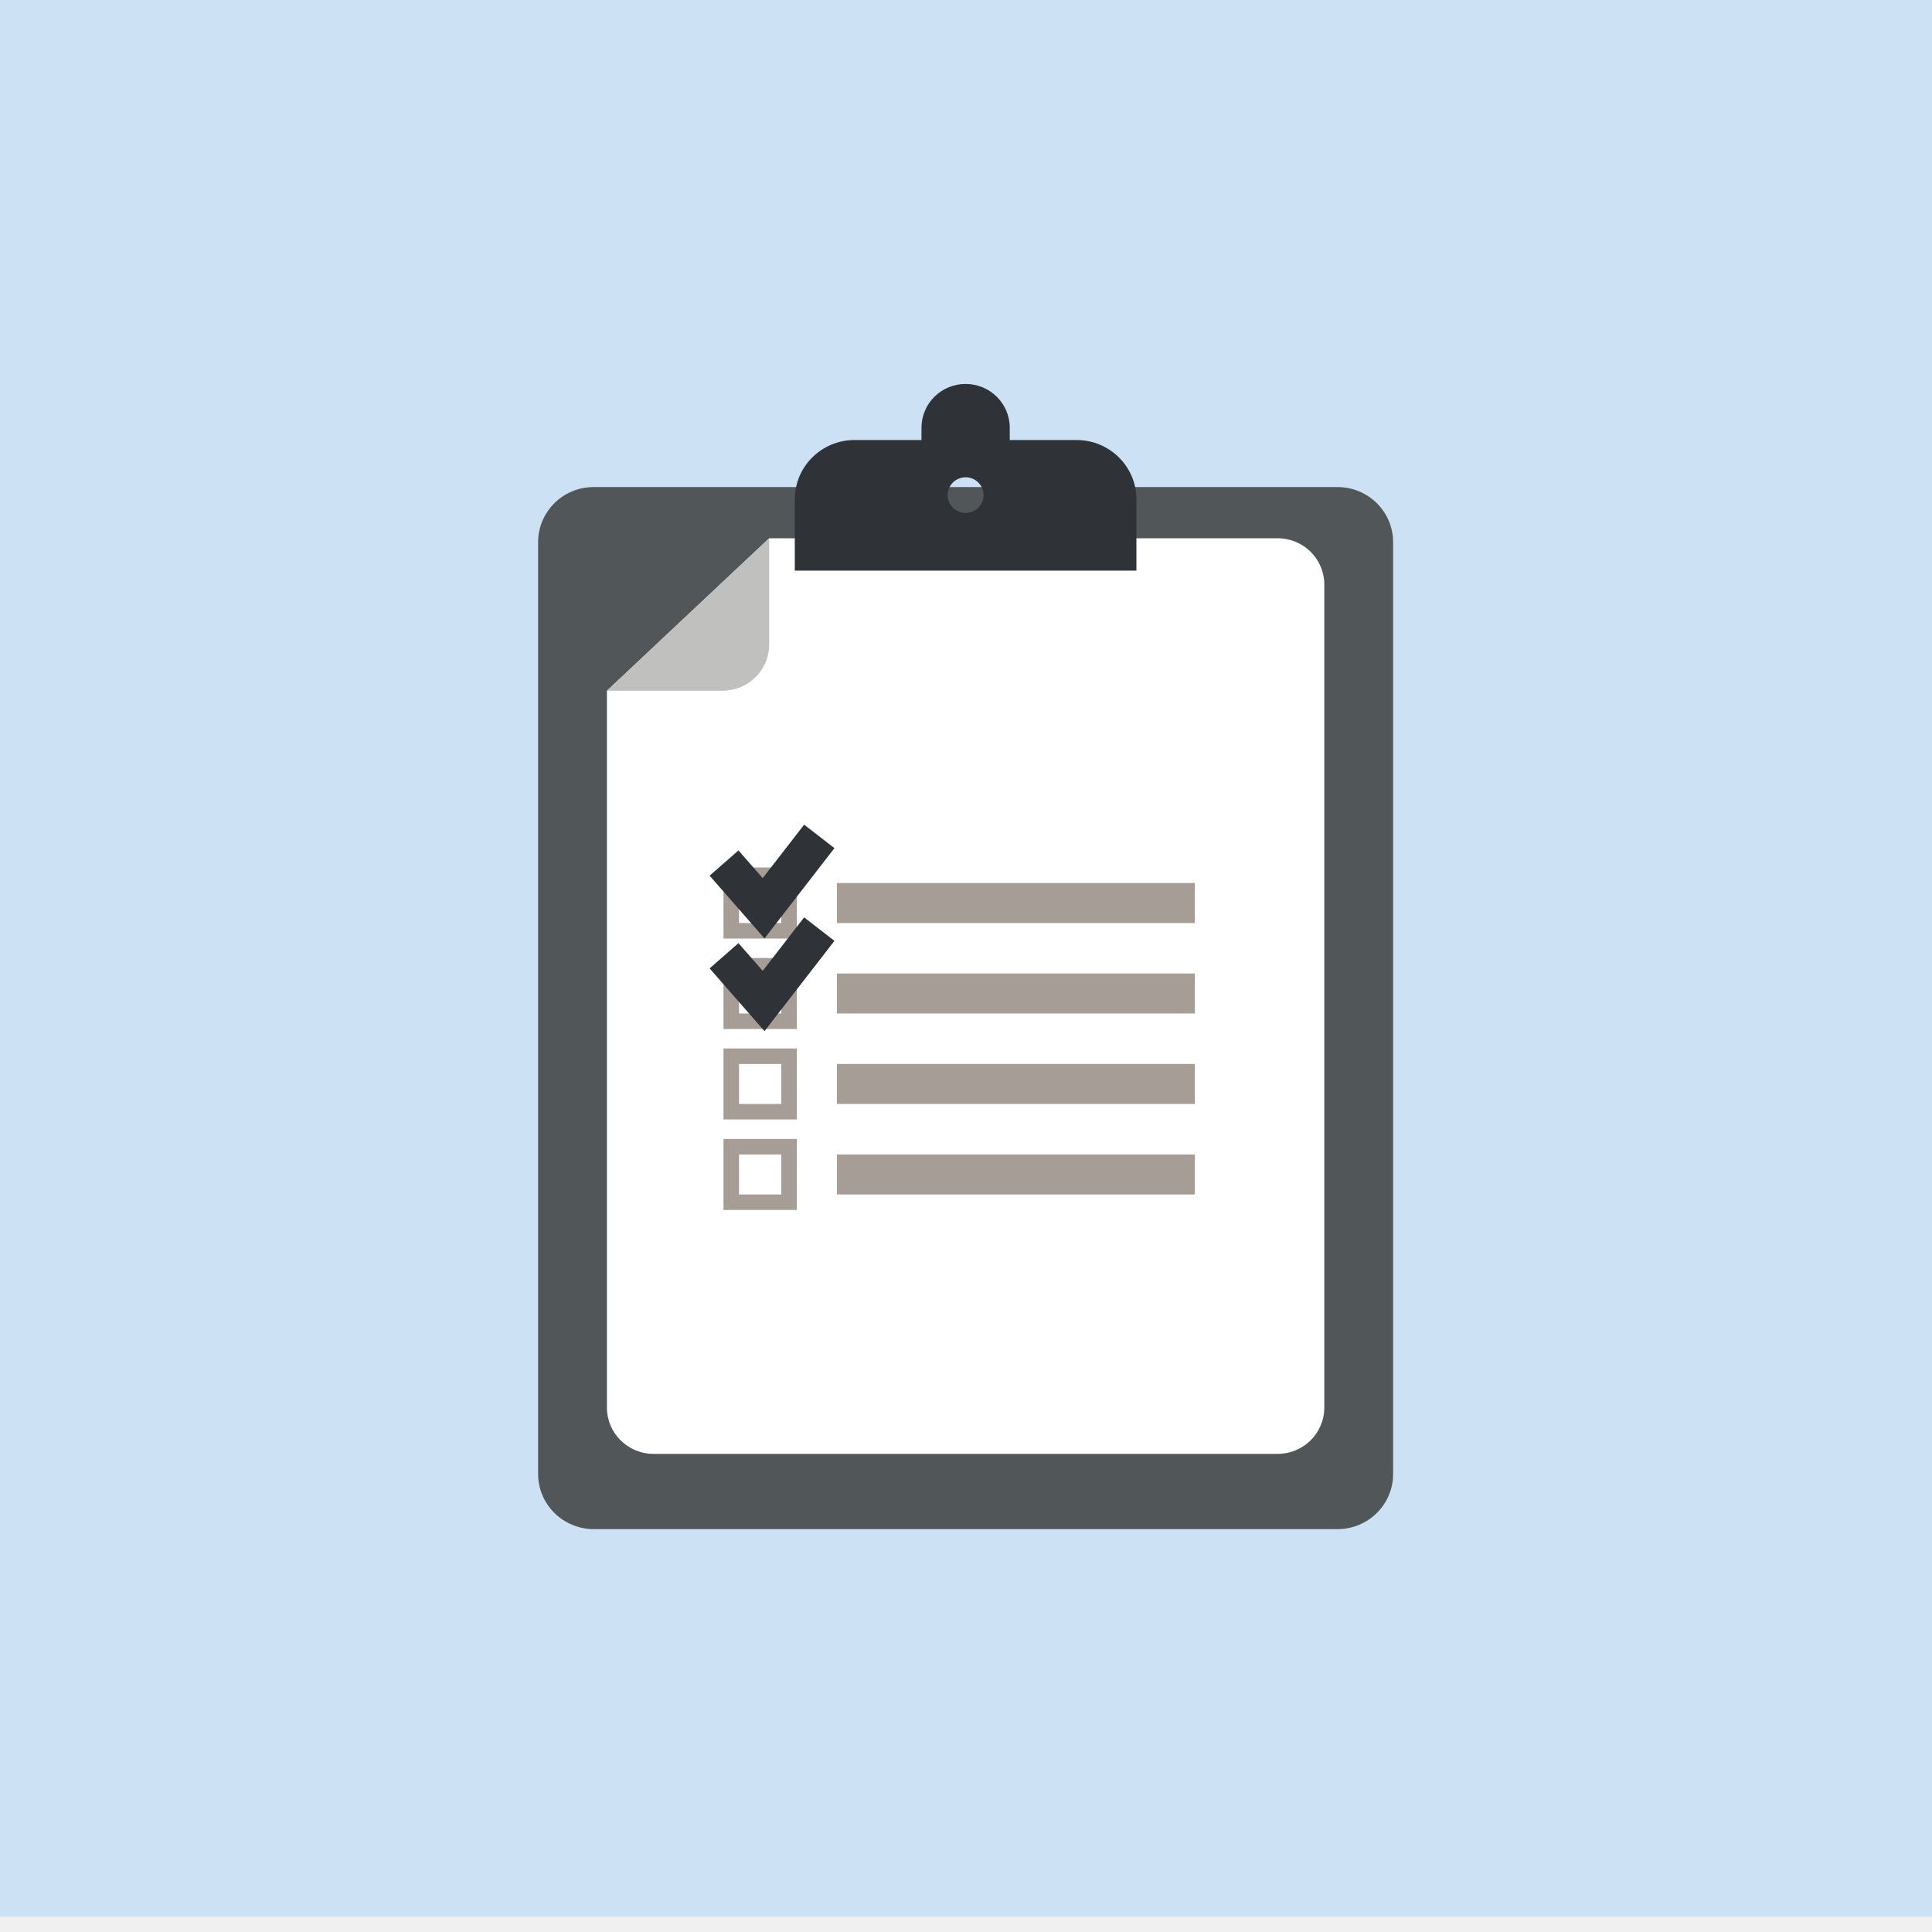
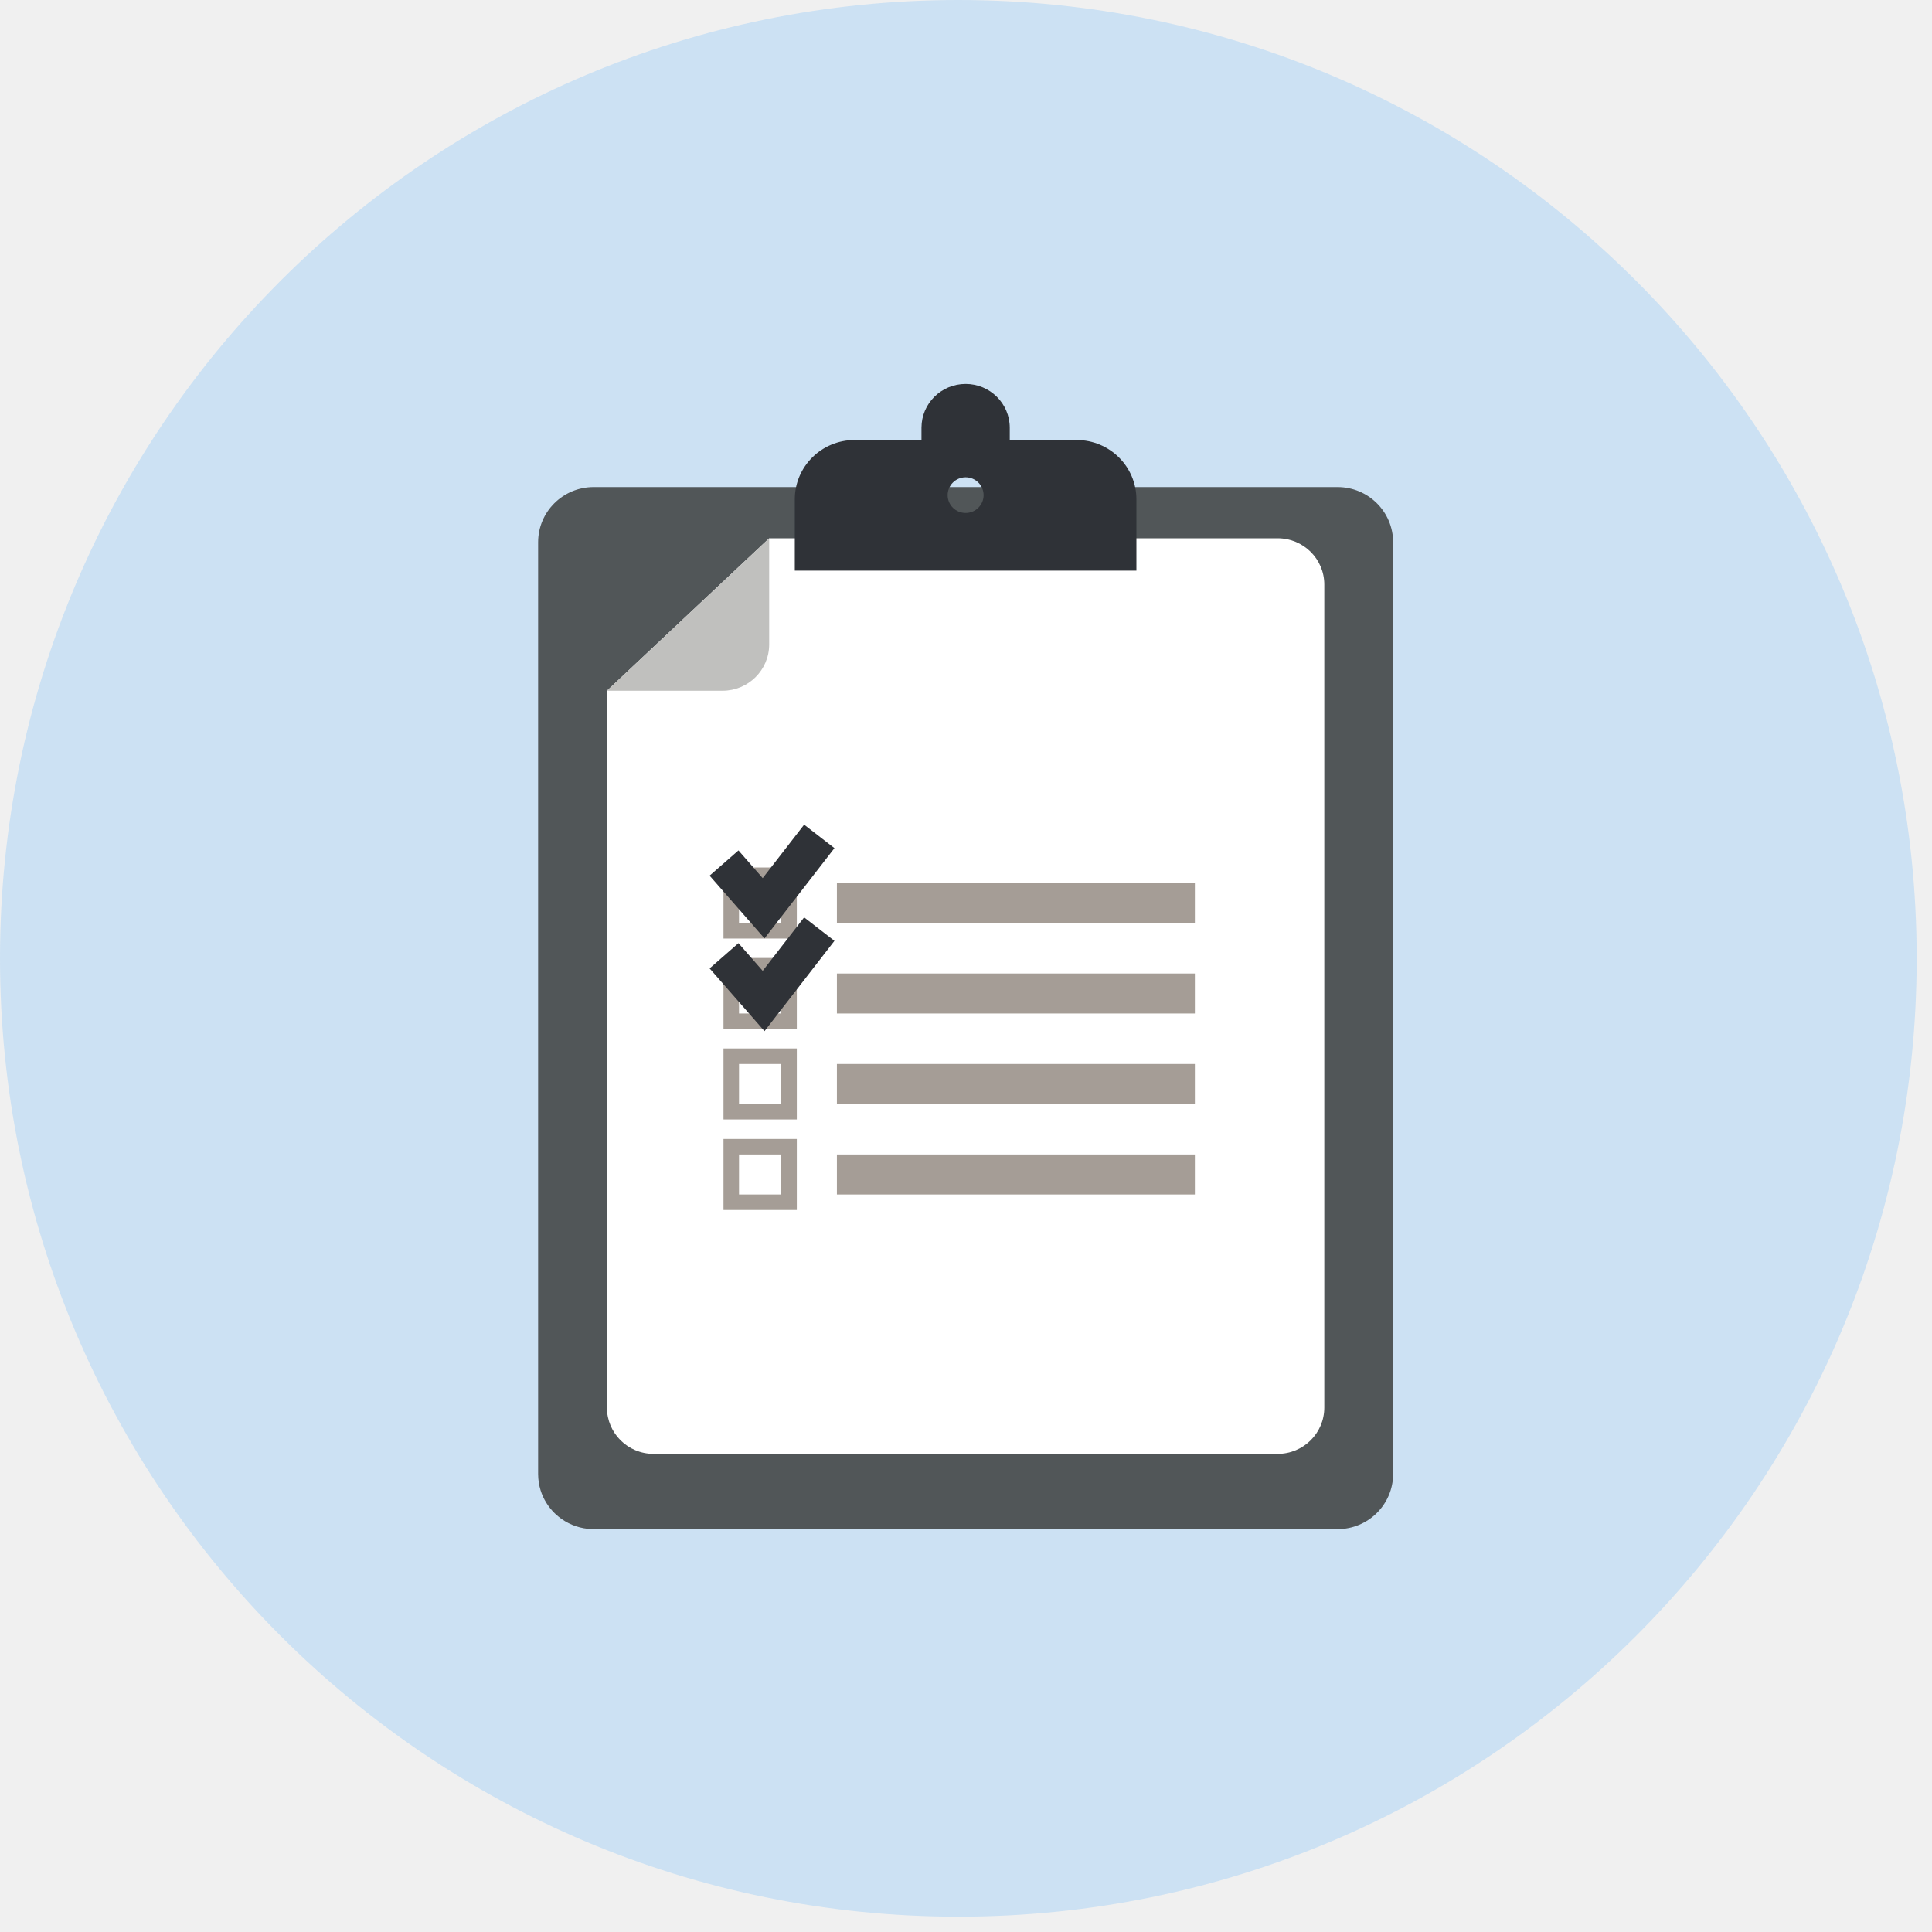
- <svg xmlns="http://www.w3.org/2000/svg" xmlns:xlink="http://www.w3.org/1999/xlink" width="84px" height="84px" viewBox="0 0 84 84" version="1.1">
-   <defs>
-     <circle cx="41.667" cy="41.667" r="41.667" />
-   </defs>
+ <svg xmlns="http://www.w3.org/2000/svg" width="84px" height="84px" viewBox="0 0 84 84" version="1.1">
  <g stroke="none" stroke-width="1" fill="none" fill-rule="evenodd">
    <g transform="translate(-138, 0)">
      <g transform="translate(138, 0)">
        <g stroke-width="1">
-           <mask fill="white">
-             <use xlink:href="#path-1" />
+           <mask id="engangsstonad-mask" fill="white">
+             <circle cx="41.667" cy="41.667" r="41.667" />
          </mask>
          <g />
-           <g mask="url(#mask-2)" fill="#CCE1F3">
+           <g mask="url(#engangsstonad-mask)" fill="#CCE1F3">
            <g transform="translate(-10.83333, 0)">
              <polygon points="0 83.333 105 83.333 105 0 0 0" />
            </g>
          </g>
        </g>
        <g transform="translate(23.33333, 16.66667)">
          <path d="M34.821,4.51 L2.478,4.51 C1.143,4.51 0.063,5.583 0.063,6.909 L0.063,47.419 C0.063,47.666 0.101,47.907 0.171,48.131 C0.289,48.507 0.498,48.842 0.772,49.115 C0.825,49.167 0.883,49.221 0.944,49.269 C1.3,49.562 1.745,49.754 2.23,49.804 C2.313,49.812 2.395,49.817 2.478,49.817 L34.821,49.817 C36.155,49.817 37.237,48.743 37.237,47.419 L37.237,6.909 C37.237,5.583 36.155,4.51 34.821,4.51" fill="#515658" />
          <path d="M3.055,13.365 L3.055,44.532 C3.055,45.646 3.963,46.545 5.081,46.545 L32.217,46.545 C33.337,46.545 34.245,45.646 34.245,44.532 L34.245,8.747 C34.245,7.636 33.337,6.736 32.217,6.736 L10.109,6.736 L3.055,13.365 Z" fill="#FFFFFF" />
          <path d="M10.109,6.736 L10.109,11.352 C10.109,12.464 9.202,13.365 8.083,13.365 L3.055,13.365 L10.109,6.736 Z" fill="#C0C0BE" />
          <path d="M18.651,5.636 C18.218,5.636 17.869,5.29 17.869,4.861 C17.869,4.433 18.218,4.085 18.651,4.085 C19.081,4.085 19.432,4.433 19.432,4.861 C19.432,5.29 19.081,5.636 18.651,5.636 M23.478,2.465 L20.569,2.465 L20.569,1.931 C20.569,0.879 19.709,0.027 18.651,0.027 C17.588,0.027 16.731,0.879 16.731,1.931 L16.731,2.465 L13.821,2.465 C12.387,2.465 11.223,3.62 11.223,5.043 L11.223,8.144 L26.076,8.144 L26.076,5.043 C26.076,3.62 24.912,2.465 23.478,2.465" fill="#2F3237" />
          <g transform="translate(1.376812, 10.92896)" stroke-width="1">
            <g transform="translate(6.746032, 8.769841)">
              <polygon fill="#A59D96" points="4.931 3.766 20.495 3.766 20.495 2.027 4.931 2.027" />
              <polygon fill="#A59D96" points="4.931 7.699 20.495 7.699 20.495 5.961 4.931 5.961" />
              <polygon fill="#A59D96" points="4.931 11.633 20.495 11.633 20.495 9.895 4.931 9.895" />
              <polygon fill="#A59D96" points="4.931 15.568 20.495 15.568 20.495 13.829 4.931 13.829" />
              <path d="M3.188,1.352 L2.513,1.352 L0.675,1.352 L0,1.352 L0,2.027 L0,3.766 L0,4.441 L0.675,4.441 L2.513,4.441 L3.188,4.441 L3.188,3.766 L3.188,2.027 L3.188,1.352 Z M0.675,3.766 L2.513,3.766 L2.513,2.027 L0.675,2.027 L0.675,3.766 Z" fill="#A59D96" />
              <path d="M3.188,5.286 L2.513,5.286 L0.675,5.286 L0,5.286 L0,5.961 L0,7.699 L0,8.374 L0.675,8.374 L2.513,8.374 L3.188,8.374 L3.188,7.699 L3.188,5.961 L3.188,5.286 Z M0.675,7.699 L2.513,7.699 L2.513,5.961 L0.675,5.961 L0.675,7.699 Z" fill="#A59D96" />
              <path d="M3.188,9.22 L2.513,9.22 L0.675,9.22 L0,9.22 L0,9.895 L0,11.633 L0,12.307 L0.675,12.307 L2.513,12.307 L3.188,12.307 L3.188,11.633 L3.188,9.895 L3.188,9.22 Z M0.675,11.633 L2.513,11.633 L2.513,9.895 L0.675,9.895 L0.675,11.633 Z" fill="#A59D96" />
              <path d="M3.188,13.155 L2.513,13.155 L0.675,13.155 L0,13.155 L0,13.829 L0,15.568 L0,16.243 L0.675,16.243 L2.513,16.243 L3.188,16.243 L3.188,15.568 L3.188,13.829 L3.188,13.155 Z M0.675,15.568 L2.513,15.568 L2.513,13.829 L0.675,13.829 L0.675,15.568 Z" fill="#A59D96" />
              <polyline stroke="#2F3237" stroke-width="1.667" points="0.024 1.158 1.744 3.125 4.165 0" />
              <polyline stroke="#2F3237" stroke-width="1.667" points="0.024 5.19 1.744 7.156 4.165 4.031" />
            </g>
          </g>
        </g>
      </g>
    </g>
  </g>
</svg>
